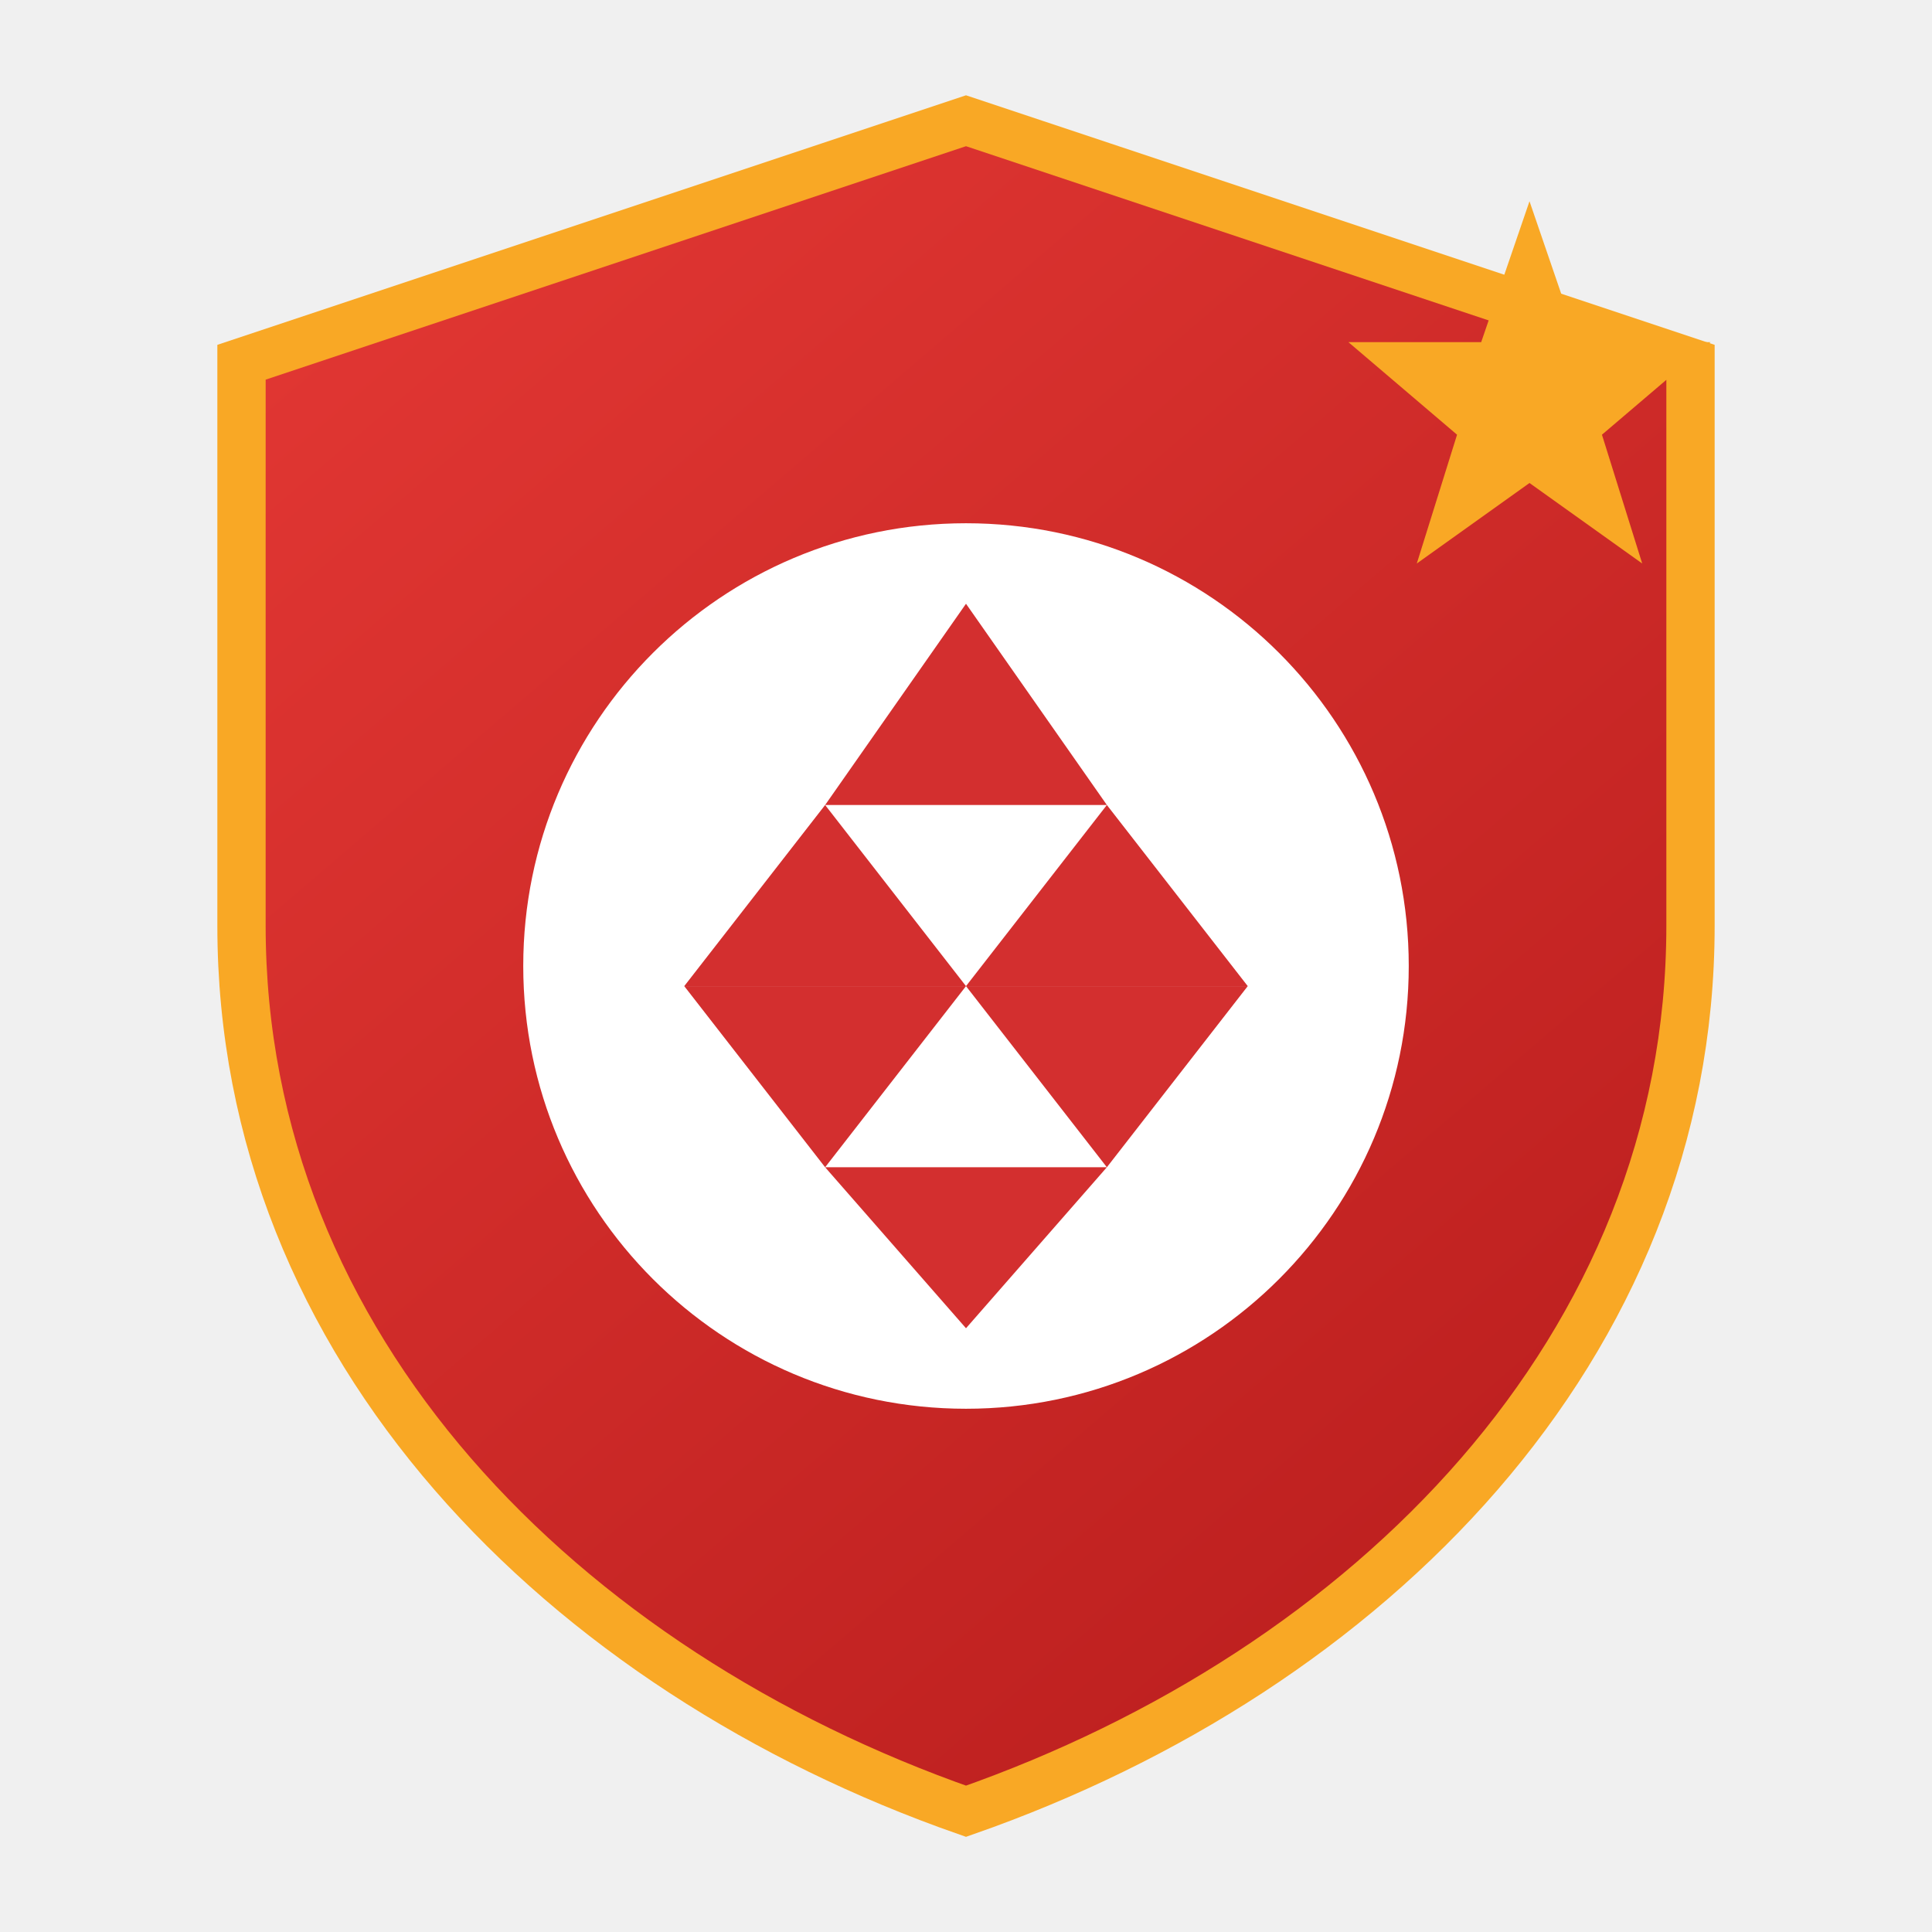
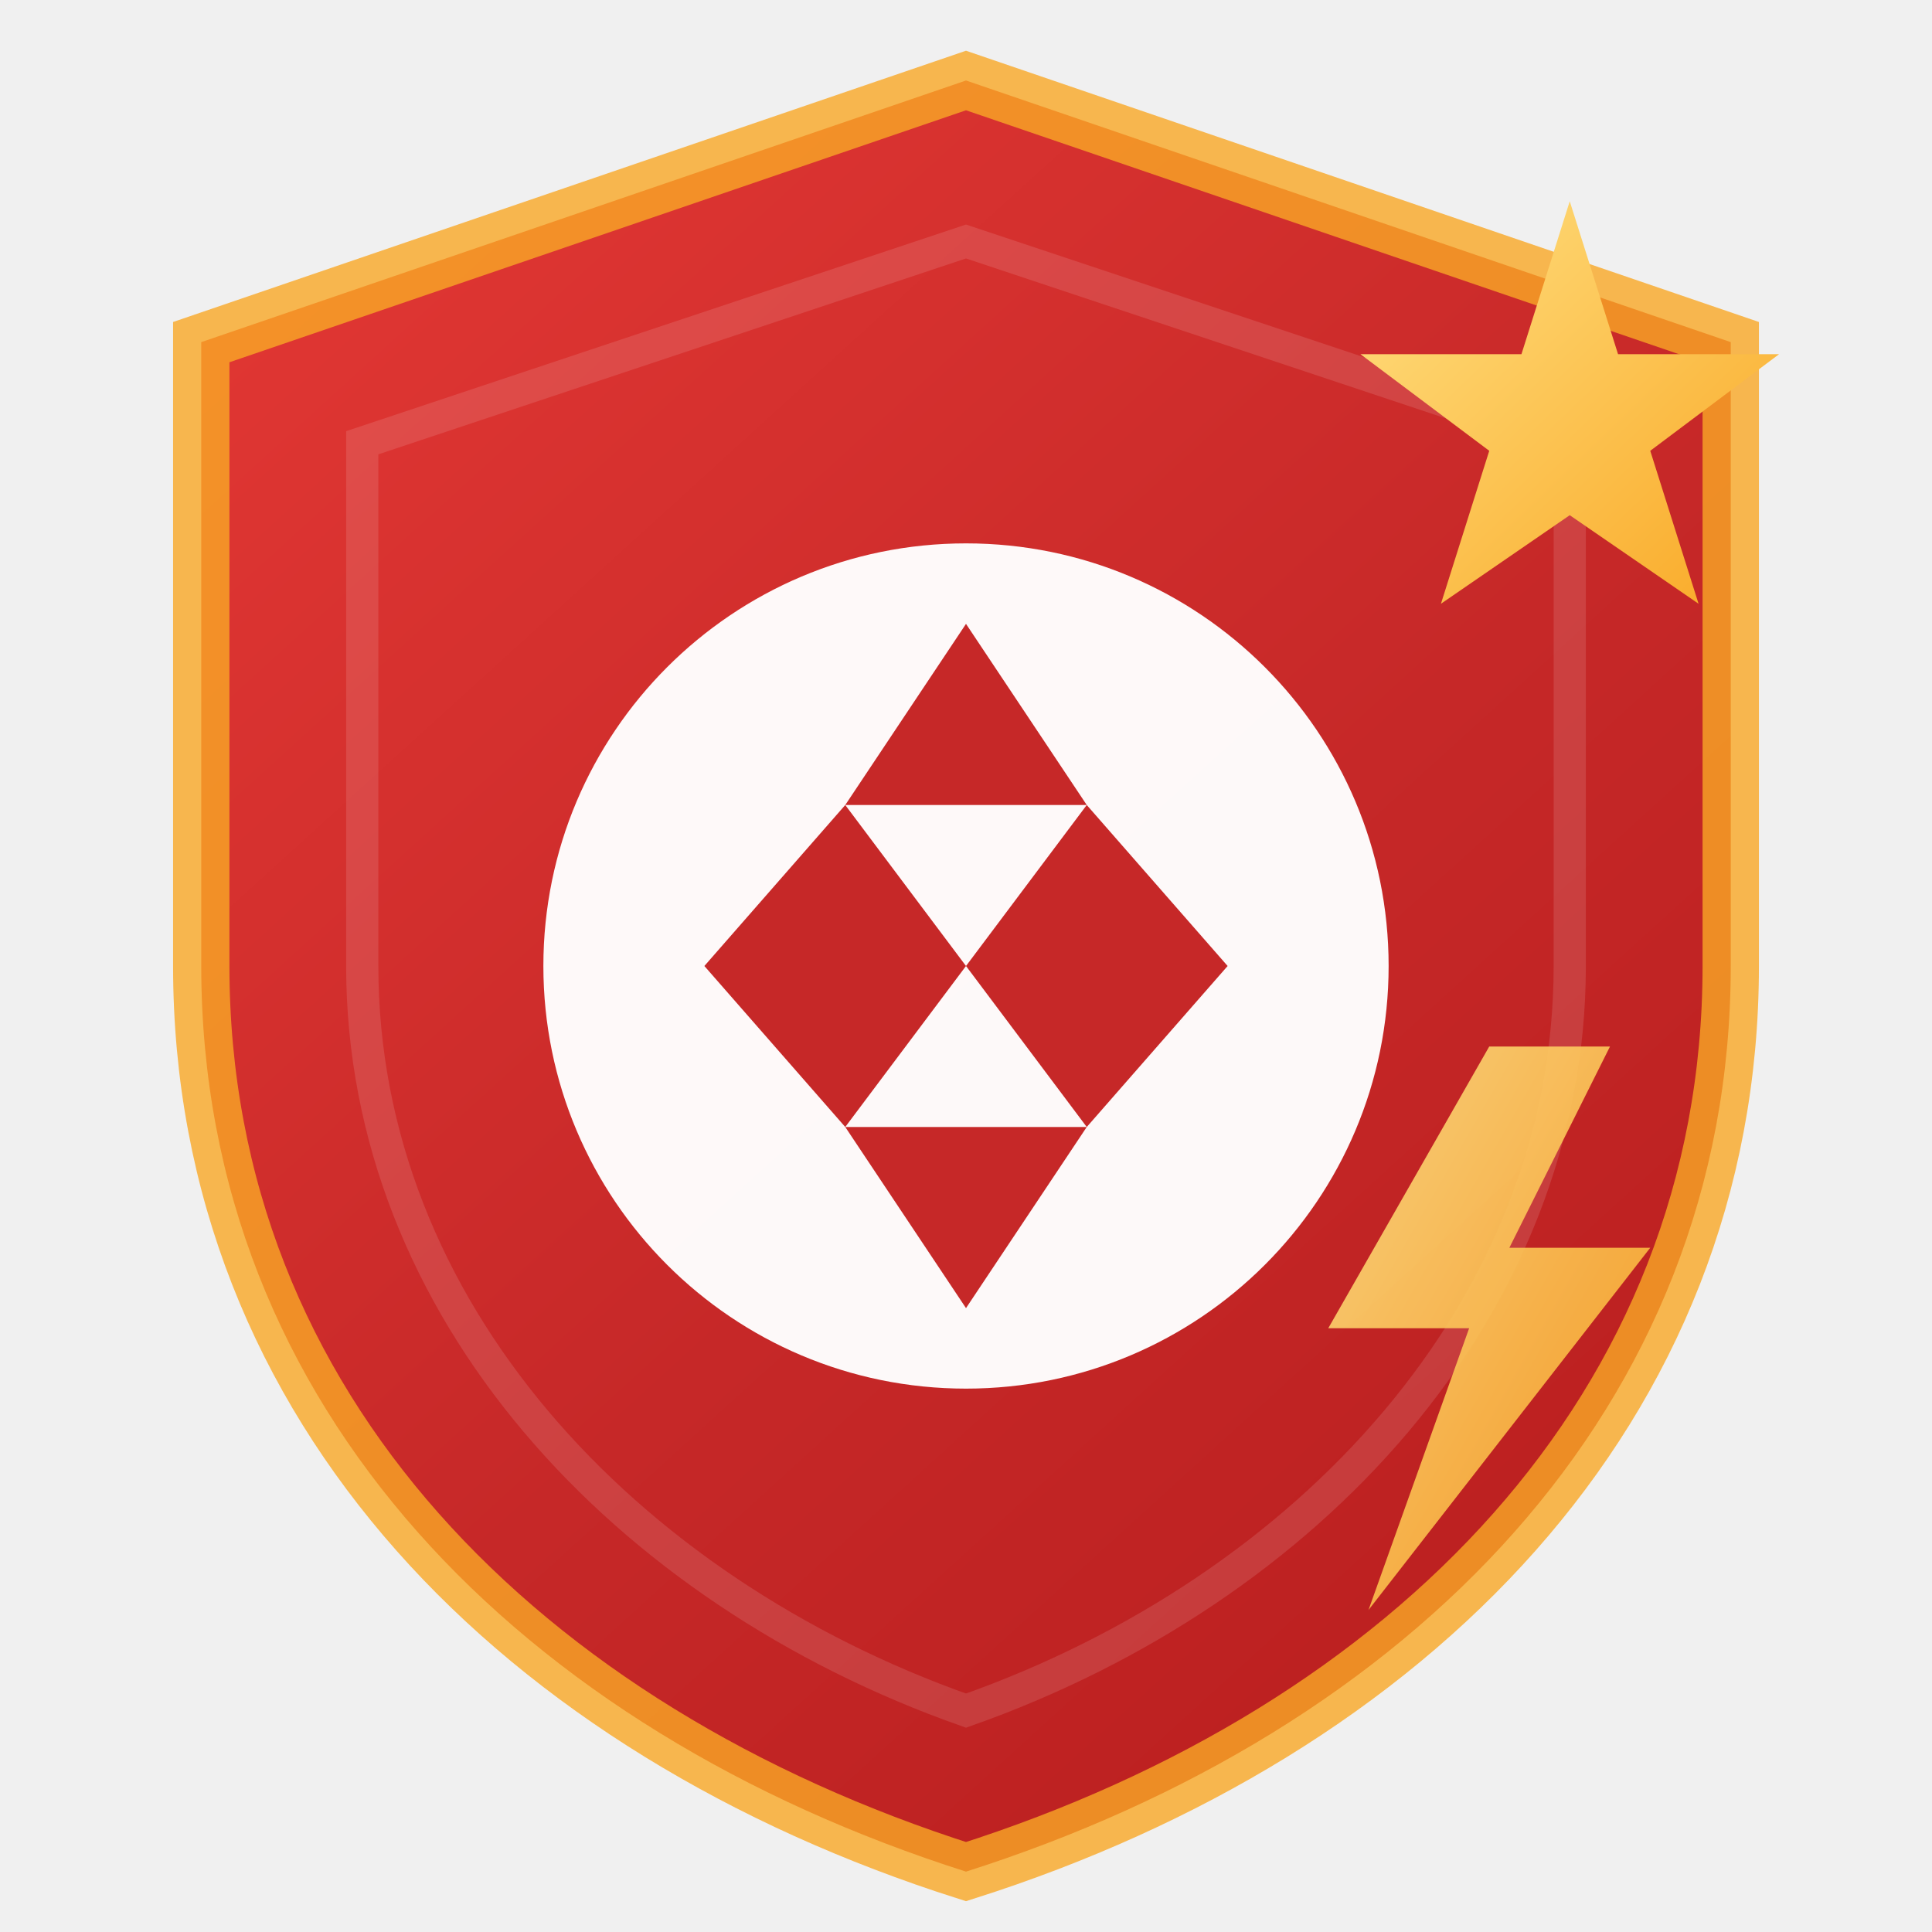
<svg xmlns="http://www.w3.org/2000/svg" viewBox="0 0 48 48" fill="none">
  <defs>
-     <linearGradient id="mk-shield" x1="6" y1="2" x2="42" y2="44" gradientUnits="userSpaceOnUse">
+     <linearGradient id="mk-shield" x1="4" y1="2" x2="44" y2="46" gradientUnits="userSpaceOnUse">
      <stop stop-color="#E53935" />
+       <stop offset="0.55" stop-color="#C62828" />
      <stop offset="1" stop-color="#B71C1C" />
    </linearGradient>
+     <linearGradient id="mk-gold" x1="0" y1="0" x2="1" y2="1" gradientUnits="objectBoundingBox">
+       <stop stop-color="#FFE082" />
+       <stop offset="1" stop-color="#F9A825" />
+     </linearGradient>
  </defs>
-   <path d="M24 3L42 9V23C42 33.5 34 41.5 24 45C14 41.5 6 33.5 6 23V9L24 3Z" fill="url(#mk-shield)" stroke="#F9A825" stroke-width="1.2" />
-   <circle cx="24" cy="24" r="11" fill="white" />
-   <path d="M24 15L27.5 20H20.5L24 15Z" fill="#D32F2F" />
-   <path d="M20.5 20L24 24.5L17 24.5L20.5 20Z" fill="#D32F2F" />
-   <path d="M27.5 20L31 24.5L24 24.5L27.5 20Z" fill="#D32F2F" />
-   <path d="M17 24.5L20.5 29L24 24.5L17 24.5Z" fill="#D32F2F" />
-   <path d="M31 24.5L27.5 29L24 24.5L31 24.5Z" fill="#D32F2F" />
-   <path d="M20.5 29L24 33L27.5 29H20.5Z" fill="#D32F2F" />
-   <path d="M38 5L39.2 8.5L42.5 8.5L39.8 10.8L40.8 14L38 12L35.2 14L36.2 10.8L33.5 8.5L36.8 8.5L38 5Z" fill="#F9A825" />
+   <path d="M24 2L43 8.5V24C43 35 35 43 24 46.5C13 43 5 35 5 24V8.5L24 2Z" fill="url(#mk-shield)" />
+   <path d="M24 2L43 8.5V24C43 35 35 43 24 46.5C13 43 5 35 5 24V8.5L24 2Z" stroke="#F9A825" stroke-width="1.4" fill="none" opacity="0.8" />
+   <path d="M24 6L39 11V24C39 32.5 32.5 39.5 24 42.5C15.5 39.5 9 32.5 9 24V11L24 6Z" stroke="rgba(255,255,255,0.12)" stroke-width="0.8" fill="none" />
+   <circle cx="24" cy="24" r="10.5" fill="white" opacity="0.97" />
+   <path d="M24 15.5L27 20H21L24 15.5Z" fill="#C62828" />
+   <path d="M21 20L24 24L17.5 24L21 20Z" fill="#C62828" />
+   <path d="M27 20L30.5 24L24 24L27 20Z" fill="#C62828" />
+   <path d="M17.5 24L21 28L24 24L17.5 24Z" fill="#C62828" />
+   <path d="M30.5 24L27 28L24 24L30.5 24Z" fill="#C62828" />
+   <path d="M21 28L24 32.5L27 28H21Z" fill="#C62828" />
+   <path d="M39 5L40.2 8.8L44.2 8.8L41 11.2L42.2 15L39 12.8L35.8 15L37 11.2L33.8 8.8L37.8 8.8L39 5Z" fill="url(#mk-gold)" />
+   <path d="M37 26L33 33H36.5L34 40L41 31H37.5L40 26Z" fill="url(#mk-gold)" opacity="0.9" />
</svg>
